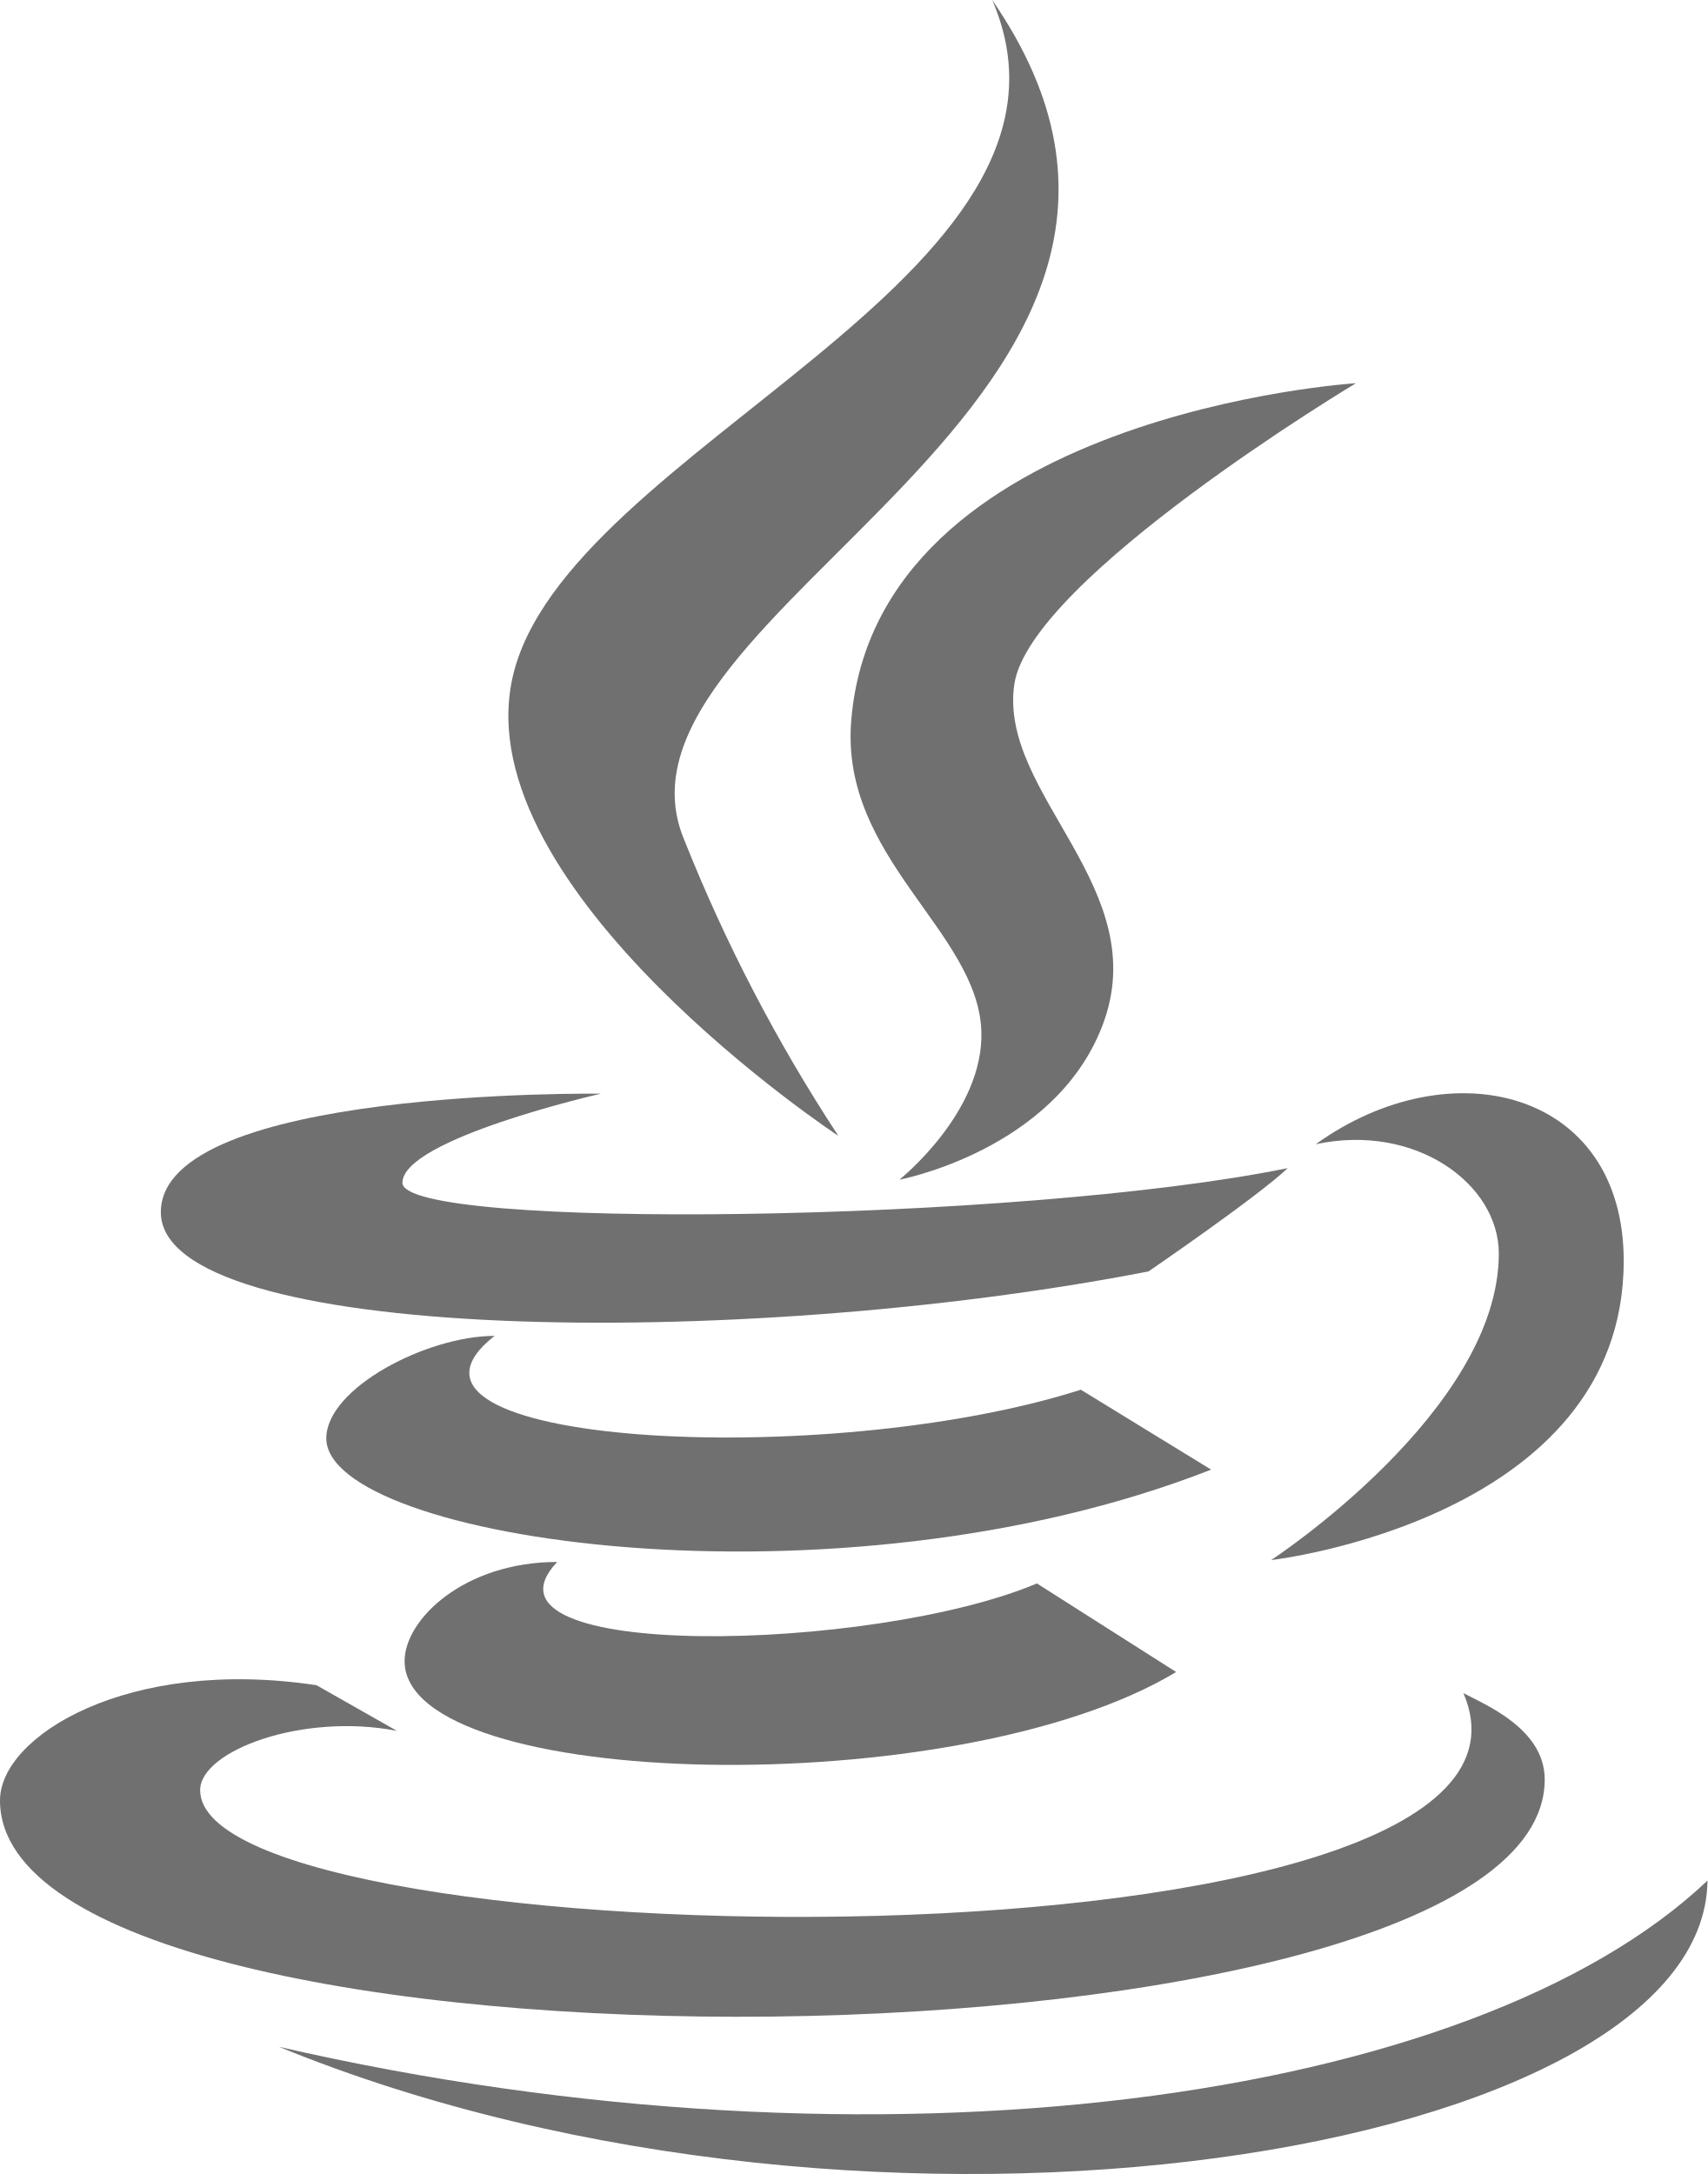
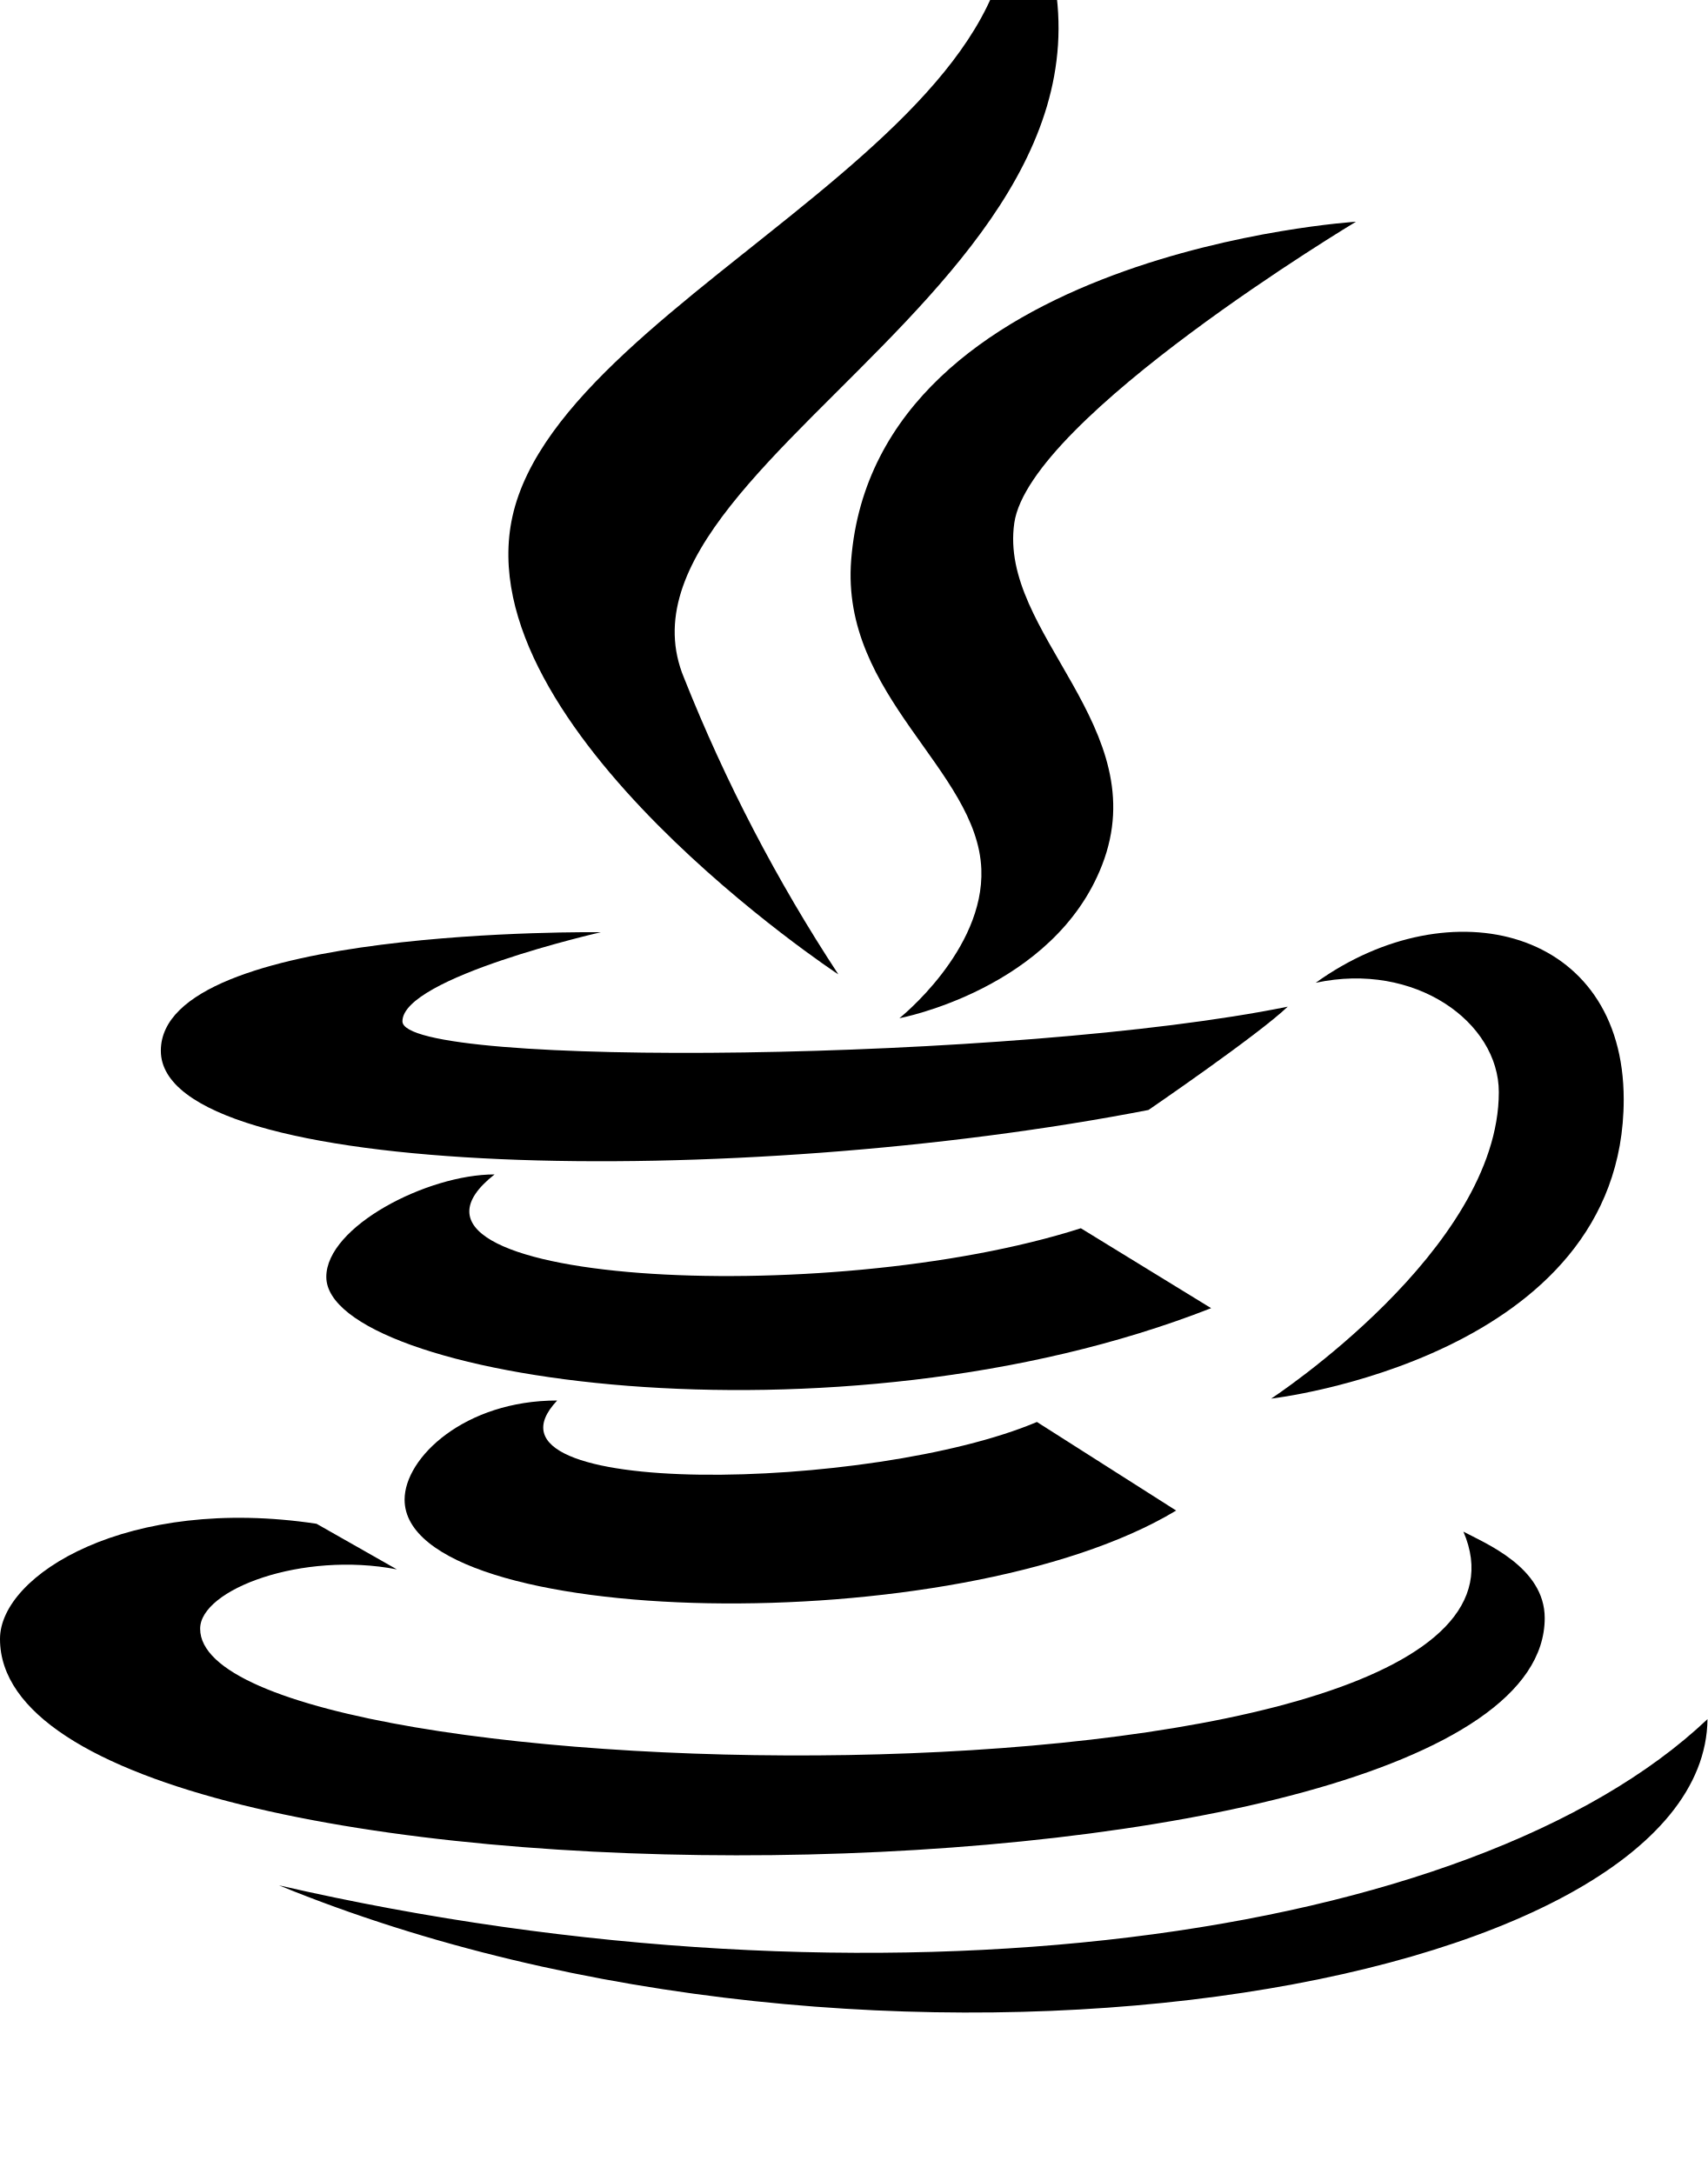
- <svg xmlns="http://www.w3.org/2000/svg" id="icons8-java" width="84.6" height="107.719" viewBox="0 0 84.6 107.719">
-   <defs>
-     <style>
-       .cls-1 {
-         fill: #707070;
-       }
-     </style>
-   </defs>
-   <path id="Path_142" data-name="Path 142" class="cls-1" d="M33.406,56.276A81.8,81.8,0,0,1,25.762,41.59C21.005,30.159,54.7,19.831,41.03,0c5.924,13.708-21.248,22.171-23.771,33.593C14.941,44.085,33.391,56.276,33.406,56.276Z" transform="translate(8.13 0.002)" />
-   <path id="Path_143" data-name="Path 143" class="cls-1" d="M24.958,25.555c-.541,6.782,6.254,10.4,6.448,15.337.157,4.031-4.061,7.385-4.061,7.385S35,46.84,37.389,40.685c2.652-6.823-5.14-11.485-4.35-16.948C33.8,18.51,49.968,8.811,49.968,8.811S26.171,10.319,24.958,25.555ZM47.973,46.521c4.918-1.06,9.072,1.948,9.072,5.418,0,7.807-11.28,15.186-11.28,15.186s17.468-2,17.468-14.824C63.233,43.828,54.652,41.715,47.973,46.521Z" transform="translate(17.215 10.175)" />
-   <path id="Path_144" data-name="Path 144" class="cls-1" d="M58,33.96s5.448-3.727,6.9-5.119c-13.361,2.723-43.863,3.085-43.863.726,0-2.174,9.83-4.414,9.83-4.414s-21.8-.3-21.8,5.873C9.065,37.47,37.613,37.924,58,33.96Z" transform="translate(-1.098 29.038)" />
-   <path id="Path_145" data-name="Path 145" class="cls-1" d="M50.255,33.389c-12.64,4.046-35.946,2.749-29.047-2.667-3.348,0-8.337,2.59-8.337,5.078,0,5.009,25.191,8.865,43.839,1.549Z" transform="translate(3.296 35.469)" />
-   <path id="Path_146" data-name="Path 146" class="cls-1" d="M22.231,35.922c-4.584,0-7.56,2.833-7.56,4.912,0,6.431,27.378,7.079,38.227.541L46,36.986C37.9,40.414,17.551,40.877,22.231,35.922Z" transform="translate(5.375 41.471)" />
-   <path id="Path_147" data-name="Path 147" class="cls-1" d="M81.9,43.584c0-2.514-2.96-3.708-4.029-4.279,6.25,14.473-62.589,13.348-62.589,4.811,0-1.948,5.056-3.85,9.748-2.941l-3.981-2.26C11.708,37.5,5.366,41.438,5.366,44.62,5.364,59.433,81.9,58.72,81.9,43.584Z" transform="translate(-5.366 44.586)" />
-   <path id="Path_148" data-name="Path 148" class="cls-1" d="M82.559,43.25C70.926,54.278,41.435,58.3,11.782,51.486,41.433,63.617,82.413,56.792,82.559,43.25Z" transform="translate(2.04 49.931)" />
+ <svg xmlns="http://www.w3.org/2000/svg" id="icons8-java" width="84.6" height="107.719" viewBox="0 0 84.6 107.719" transform="translate(0 -8)">
+   <path id="Path_142" data-name="Path 142" d="M33.406,56.276A81.8,81.8,0,0,1,25.762,41.59C21.005,30.159,54.7,19.831,41.03,0c5.924,13.708-21.248,22.171-23.771,33.593C14.941,44.085,33.391,56.276,33.406,56.276Z" transform="translate(8.13 0.002)" />
+   <path id="Path_143" data-name="Path 143" d="M24.958,25.555c-.541,6.782,6.254,10.4,6.448,15.337.157,4.031-4.061,7.385-4.061,7.385S35,46.84,37.389,40.685c2.652-6.823-5.14-11.485-4.35-16.948C33.8,18.51,49.968,8.811,49.968,8.811S26.171,10.319,24.958,25.555ZM47.973,46.521c4.918-1.06,9.072,1.948,9.072,5.418,0,7.807-11.28,15.186-11.28,15.186s17.468-2,17.468-14.824C63.233,43.828,54.652,41.715,47.973,46.521Z" transform="translate(17.215 10.175)" />
+   <path id="Path_144" data-name="Path 144" d="M58,33.96s5.448-3.727,6.9-5.119c-13.361,2.723-43.863,3.085-43.863.726,0-2.174,9.83-4.414,9.83-4.414s-21.8-.3-21.8,5.873C9.065,37.47,37.613,37.924,58,33.96Z" transform="translate(-1.098 29.038)" />
+   <path id="Path_145" data-name="Path 145" d="M50.255,33.389c-12.64,4.046-35.946,2.749-29.047-2.667-3.348,0-8.337,2.59-8.337,5.078,0,5.009,25.191,8.865,43.839,1.549Z" transform="translate(3.296 35.469)" />
+   <path id="Path_146" data-name="Path 146" d="M22.231,35.922c-4.584,0-7.56,2.833-7.56,4.912,0,6.431,27.378,7.079,38.227.541L46,36.986C37.9,40.414,17.551,40.877,22.231,35.922Z" transform="translate(5.375 41.471)" />
+   <path id="Path_147" data-name="Path 147" d="M81.9,43.584c0-2.514-2.96-3.708-4.029-4.279,6.25,14.473-62.589,13.348-62.589,4.811,0-1.948,5.056-3.85,9.748-2.941l-3.981-2.26C11.708,37.5,5.366,41.438,5.366,44.62,5.364,59.433,81.9,58.72,81.9,43.584Z" transform="translate(-5.366 44.586)" />
+   <path id="Path_148" data-name="Path 148" d="M82.559,43.25C70.926,54.278,41.435,58.3,11.782,51.486,41.433,63.617,82.413,56.792,82.559,43.25Z" transform="translate(2.04 49.931)" />
</svg>
